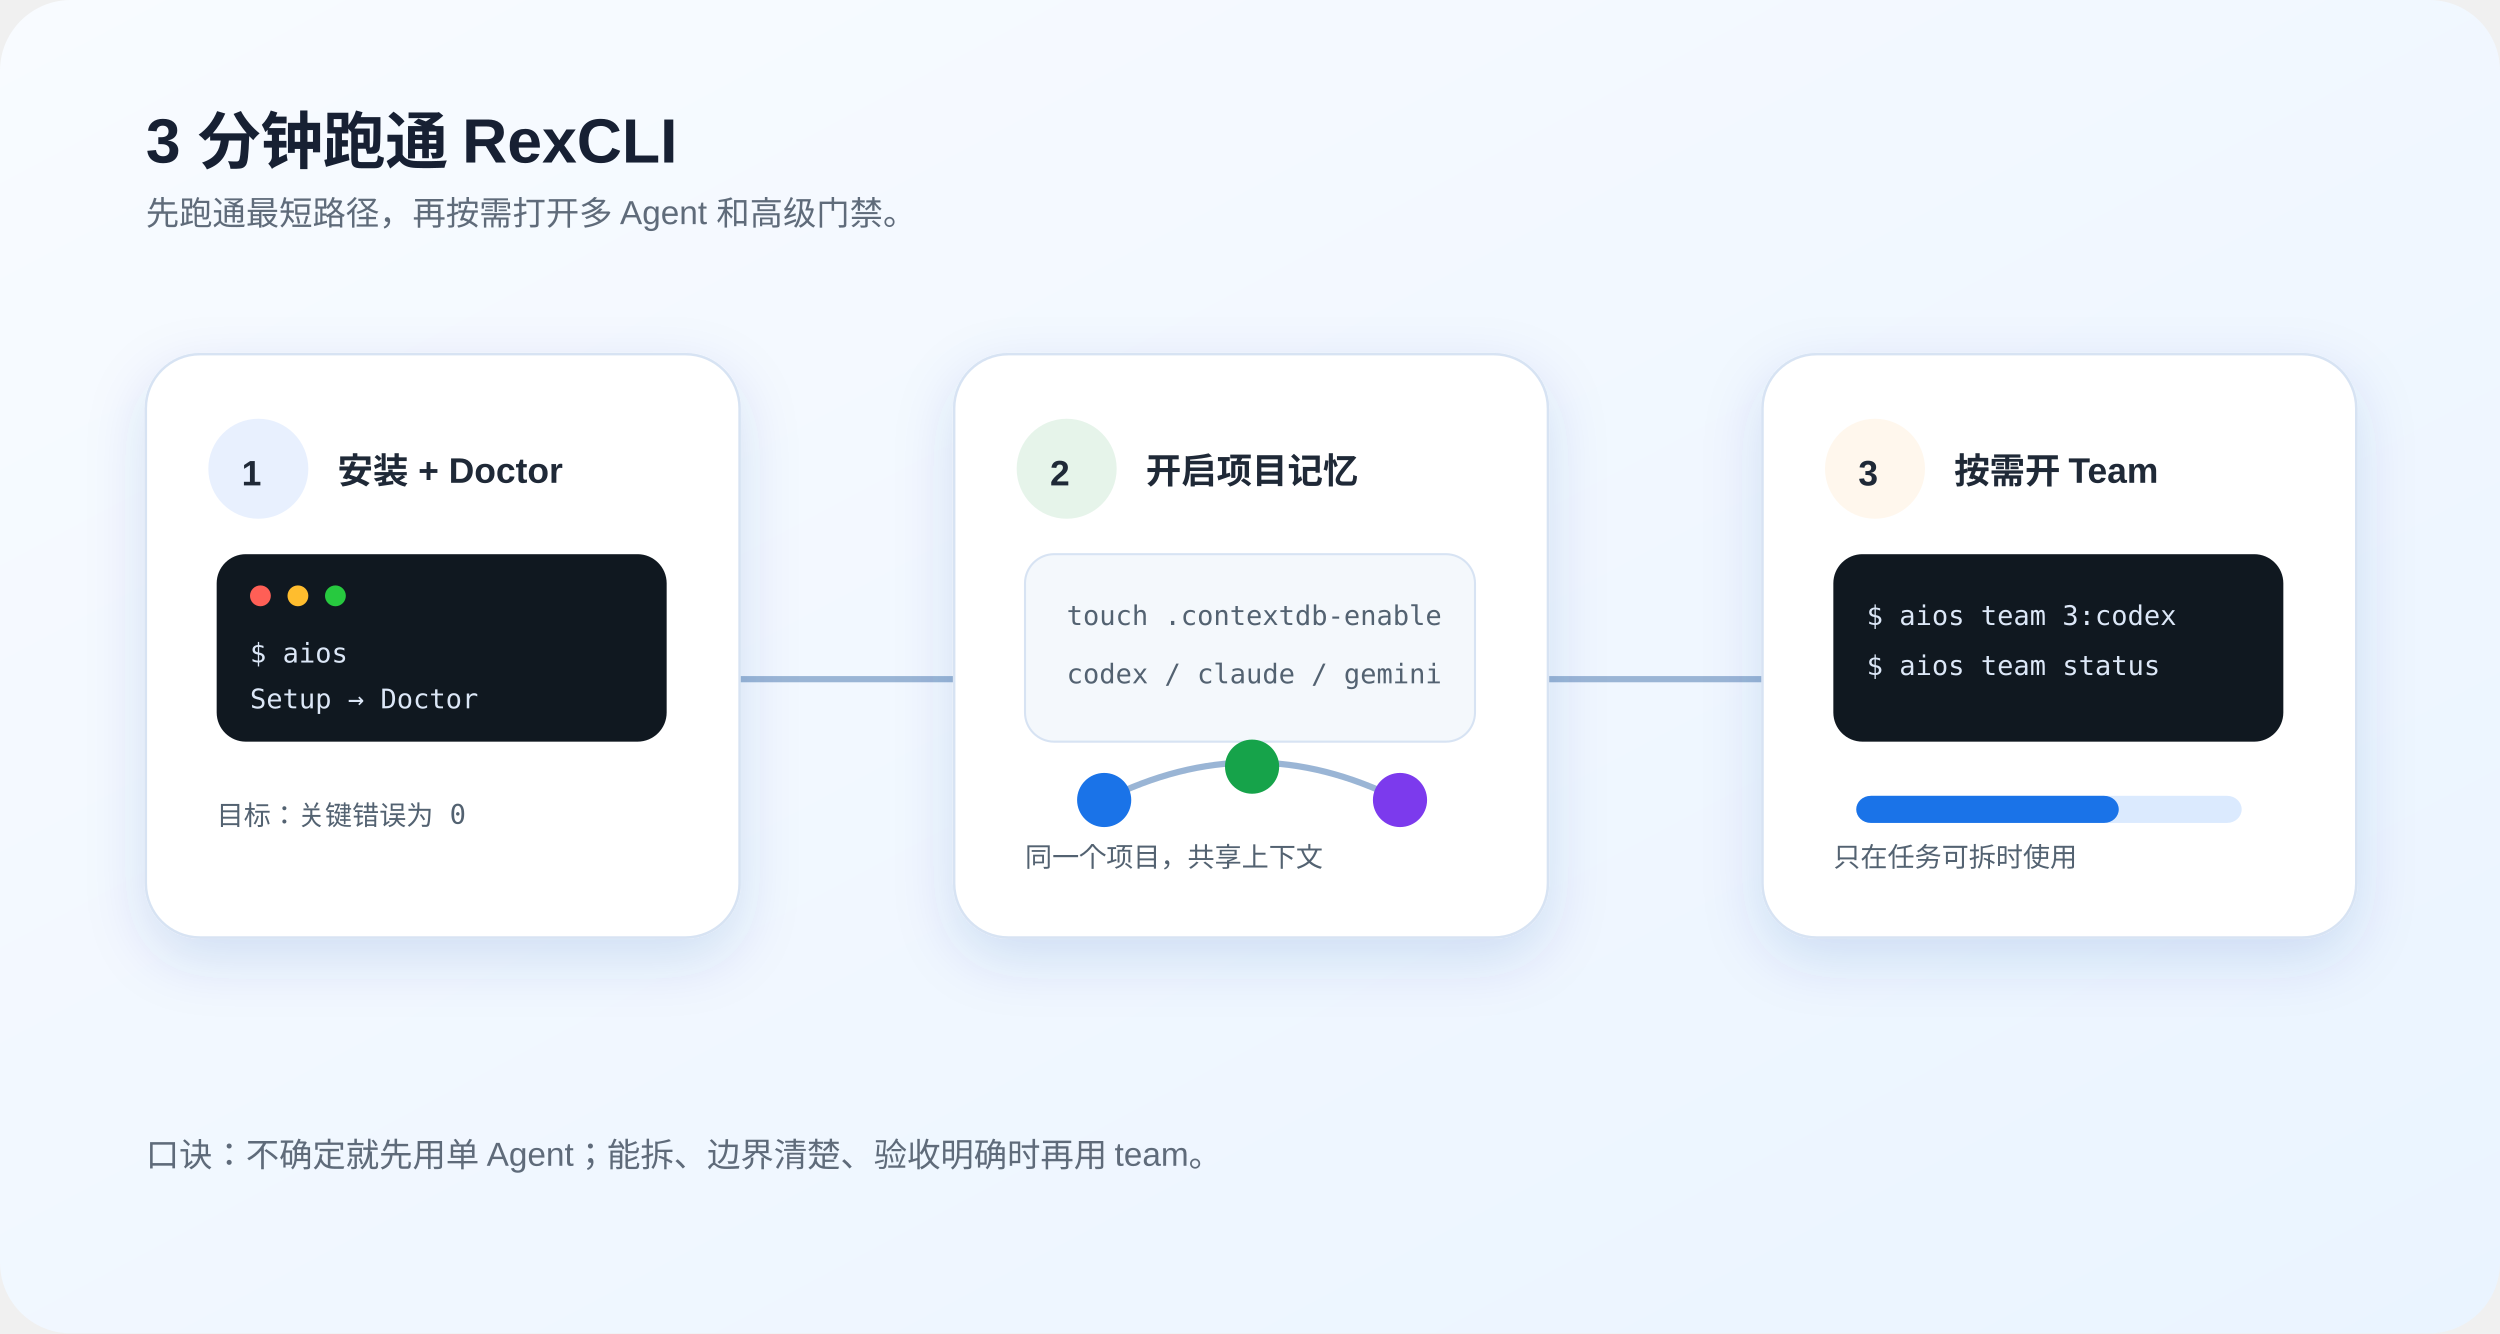
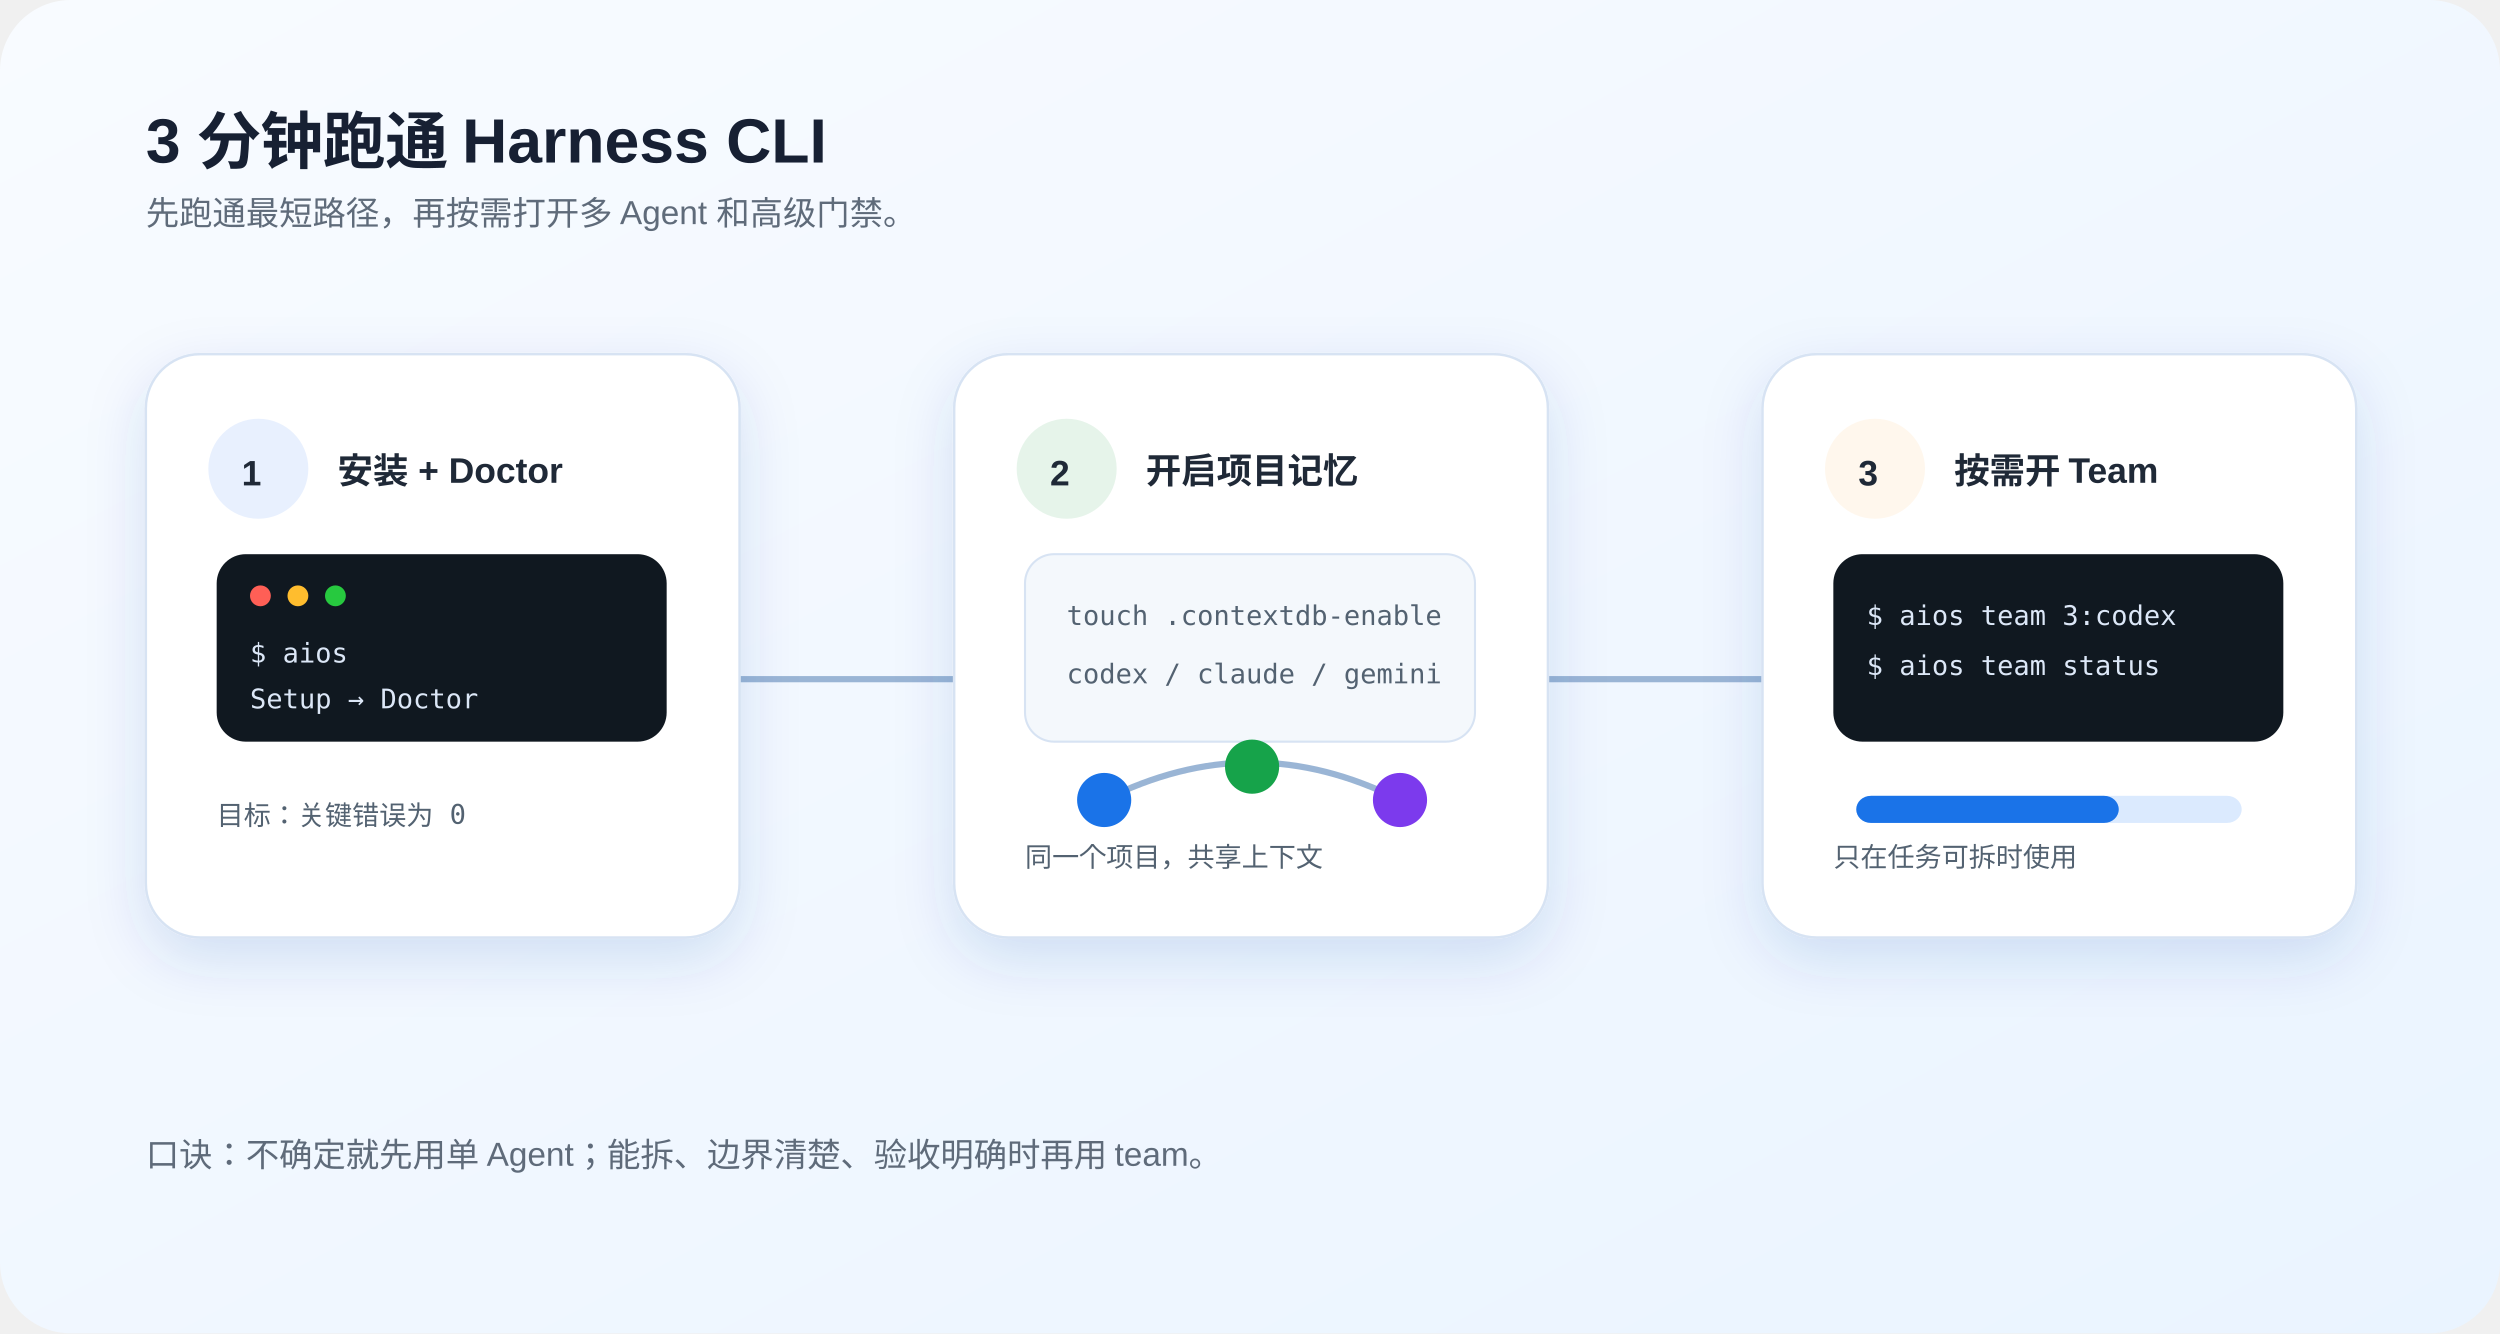
<svg xmlns="http://www.w3.org/2000/svg" width="1200" height="640" viewBox="0 0 1200 640" role="img" aria-labelledby="title desc">
  <defs>
    <linearGradient id="bg" x1="0" y1="0" x2="1" y2="1">
      <stop offset="0" stop-color="#f8fbff" />
      <stop offset="1" stop-color="#eaf4ff" />
    </linearGradient>
    <linearGradient id="ink" x1="0" y1="0" x2="1" y2="0">
      <stop offset="0" stop-color="#1a73e8" />
      <stop offset="1" stop-color="#00a884" />
    </linearGradient>
    <filter id="shadow" x="-10%" y="-10%" width="120%" height="130%">
      <feDropShadow dx="0" dy="10" stdDeviation="14" flood-color="#174ea6" flood-opacity="0.14" />
    </filter>
    <style>
    .title{font:700 30px 'Google Sans','Segoe UI',Arial,sans-serif;fill:#172033}.subtitle{font:500 16px 'Google Sans Text','Segoe UI',Arial,sans-serif;fill:#5f6b7a}.label{font:700 17px 'Google Sans','Segoe UI',Arial,sans-serif;fill:#1f2937}.small{font:500 13px 'Roboto Mono','SFMono-Regular',monospace;fill:#536271}.tiny{font:600 12px 'Google Sans Text','Segoe UI',Arial,sans-serif;fill:#657285}.card{fill:#fff;stroke:#d7e3f3;stroke-width:1.2;filter:url(#shadow)}.terminal{fill:#101820}.termText{font:500 13px 'Roboto Mono','SFMono-Regular',monospace;fill:#dce7f7}.green{fill:#16a34a}.blue{fill:#1a73e8}.amber{fill:#f59e0b}.red{fill:#ef4444}.muted{fill:#edf4fb;stroke:#d7e3f3;stroke-width:1}.line{stroke:#9ab5d5;stroke-width:3;fill:none;stroke-linecap:round;stroke-linejoin:round}.arrow{marker-end:url(#arrow)}
  </style>
    <marker id="arrow" viewBox="0 0 10 10" refX="8" refY="5" markerWidth="7" markerHeight="7" orient="auto-start-reverse">
      <path d="M0,0 L10,5 L0,10 z" fill="#6c8fb8" />
    </marker>
  </defs>
  <rect width="1200" height="640" rx="34" fill="url(#bg)" />
-   <text x="70" y="78" class="title">3 分钟跑通 RexCLI</text>
+   <text x="70" y="78" class="title">3 分钟跑通 Harness CLI</text>
  <text x="70" y="108" class="subtitle">先跑通最短路径，再按需打开多 Agent 和高级门禁。</text>
  <path d="M245 326 H954" class="line arrow" />
  <g transform="translate(70,170)">
    <rect class="card" width="285" height="280" rx="26" />
    <circle cx="54" cy="55" r="24" fill="#e8f0fe" />
    <text x="46" y="63" class="label" fill="#1a73e8">1</text>
    <text x="92" y="62" class="label">安装 + Doctor</text>
    <rect x="34" y="96" width="216" height="90" rx="14" class="terminal" />
    <circle cx="55" cy="116" r="5" fill="#ff5f56" />
    <circle cx="73" cy="116" r="5" fill="#ffbd2e" />
    <circle cx="91" cy="116" r="5" fill="#27c93f" />
    <text x="50" y="148" class="termText">$ aios</text>
    <text x="50" y="170" class="termText">Setup → Doctor</text>
    <text x="34" y="226" class="small">目标：关键错误为 0</text>
  </g>
  <g transform="translate(458,170)">
    <rect class="card" width="285" height="280" rx="26" />
    <circle cx="54" cy="55" r="24" fill="#e6f4ea" />
    <text x="46" y="63" class="label" fill="#16a34a">2</text>
    <text x="92" y="62" class="label">开启项目记忆</text>
    <rect x="34" y="96" width="216" height="90" rx="14" fill="#f4f8fc" stroke="#d7e3f3" />
    <text x="54" y="130" class="small">touch .contextdb-enable</text>
    <text x="54" y="158" class="small">codex / claude / gemini</text>
    <path d="M72 214 C120 190 166 190 214 214" class="line" />
    <circle cx="72" cy="214" r="13" class="blue" />
    <circle cx="143" cy="198" r="13" class="green" />
    <circle cx="214" cy="214" r="13" fill="#7c3aed" />
    <text x="34" y="246" class="small">同一个项目，共享上下文</text>
  </g>
  <g transform="translate(846,170)">
    <rect class="card" width="285" height="280" rx="26" />
    <circle cx="54" cy="55" r="24" fill="#fff7ed" />
    <text x="46" y="63" class="label" fill="#f59e0b">3</text>
    <text x="92" y="62" class="label">按需开 Team</text>
    <rect x="34" y="96" width="216" height="90" rx="14" class="terminal" />
    <text x="50" y="130" class="termText">$ aios team 3:codex</text>
    <text x="50" y="154" class="termText">$ aios team status</text>
    <rect x="45" y="212" width="185" height="13" rx="7" fill="#dbeafe" />
    <rect x="45" y="212" width="126" height="13" rx="7" fill="#1a73e8" />
    <text x="34" y="246" class="small">只在任务可拆时使用</text>
  </g>
  <text x="70" y="560" class="subtitle">口诀：不确定就先用单 Agent；能拆、边界清楚、验收明确时再用 team。</text>
</svg>
